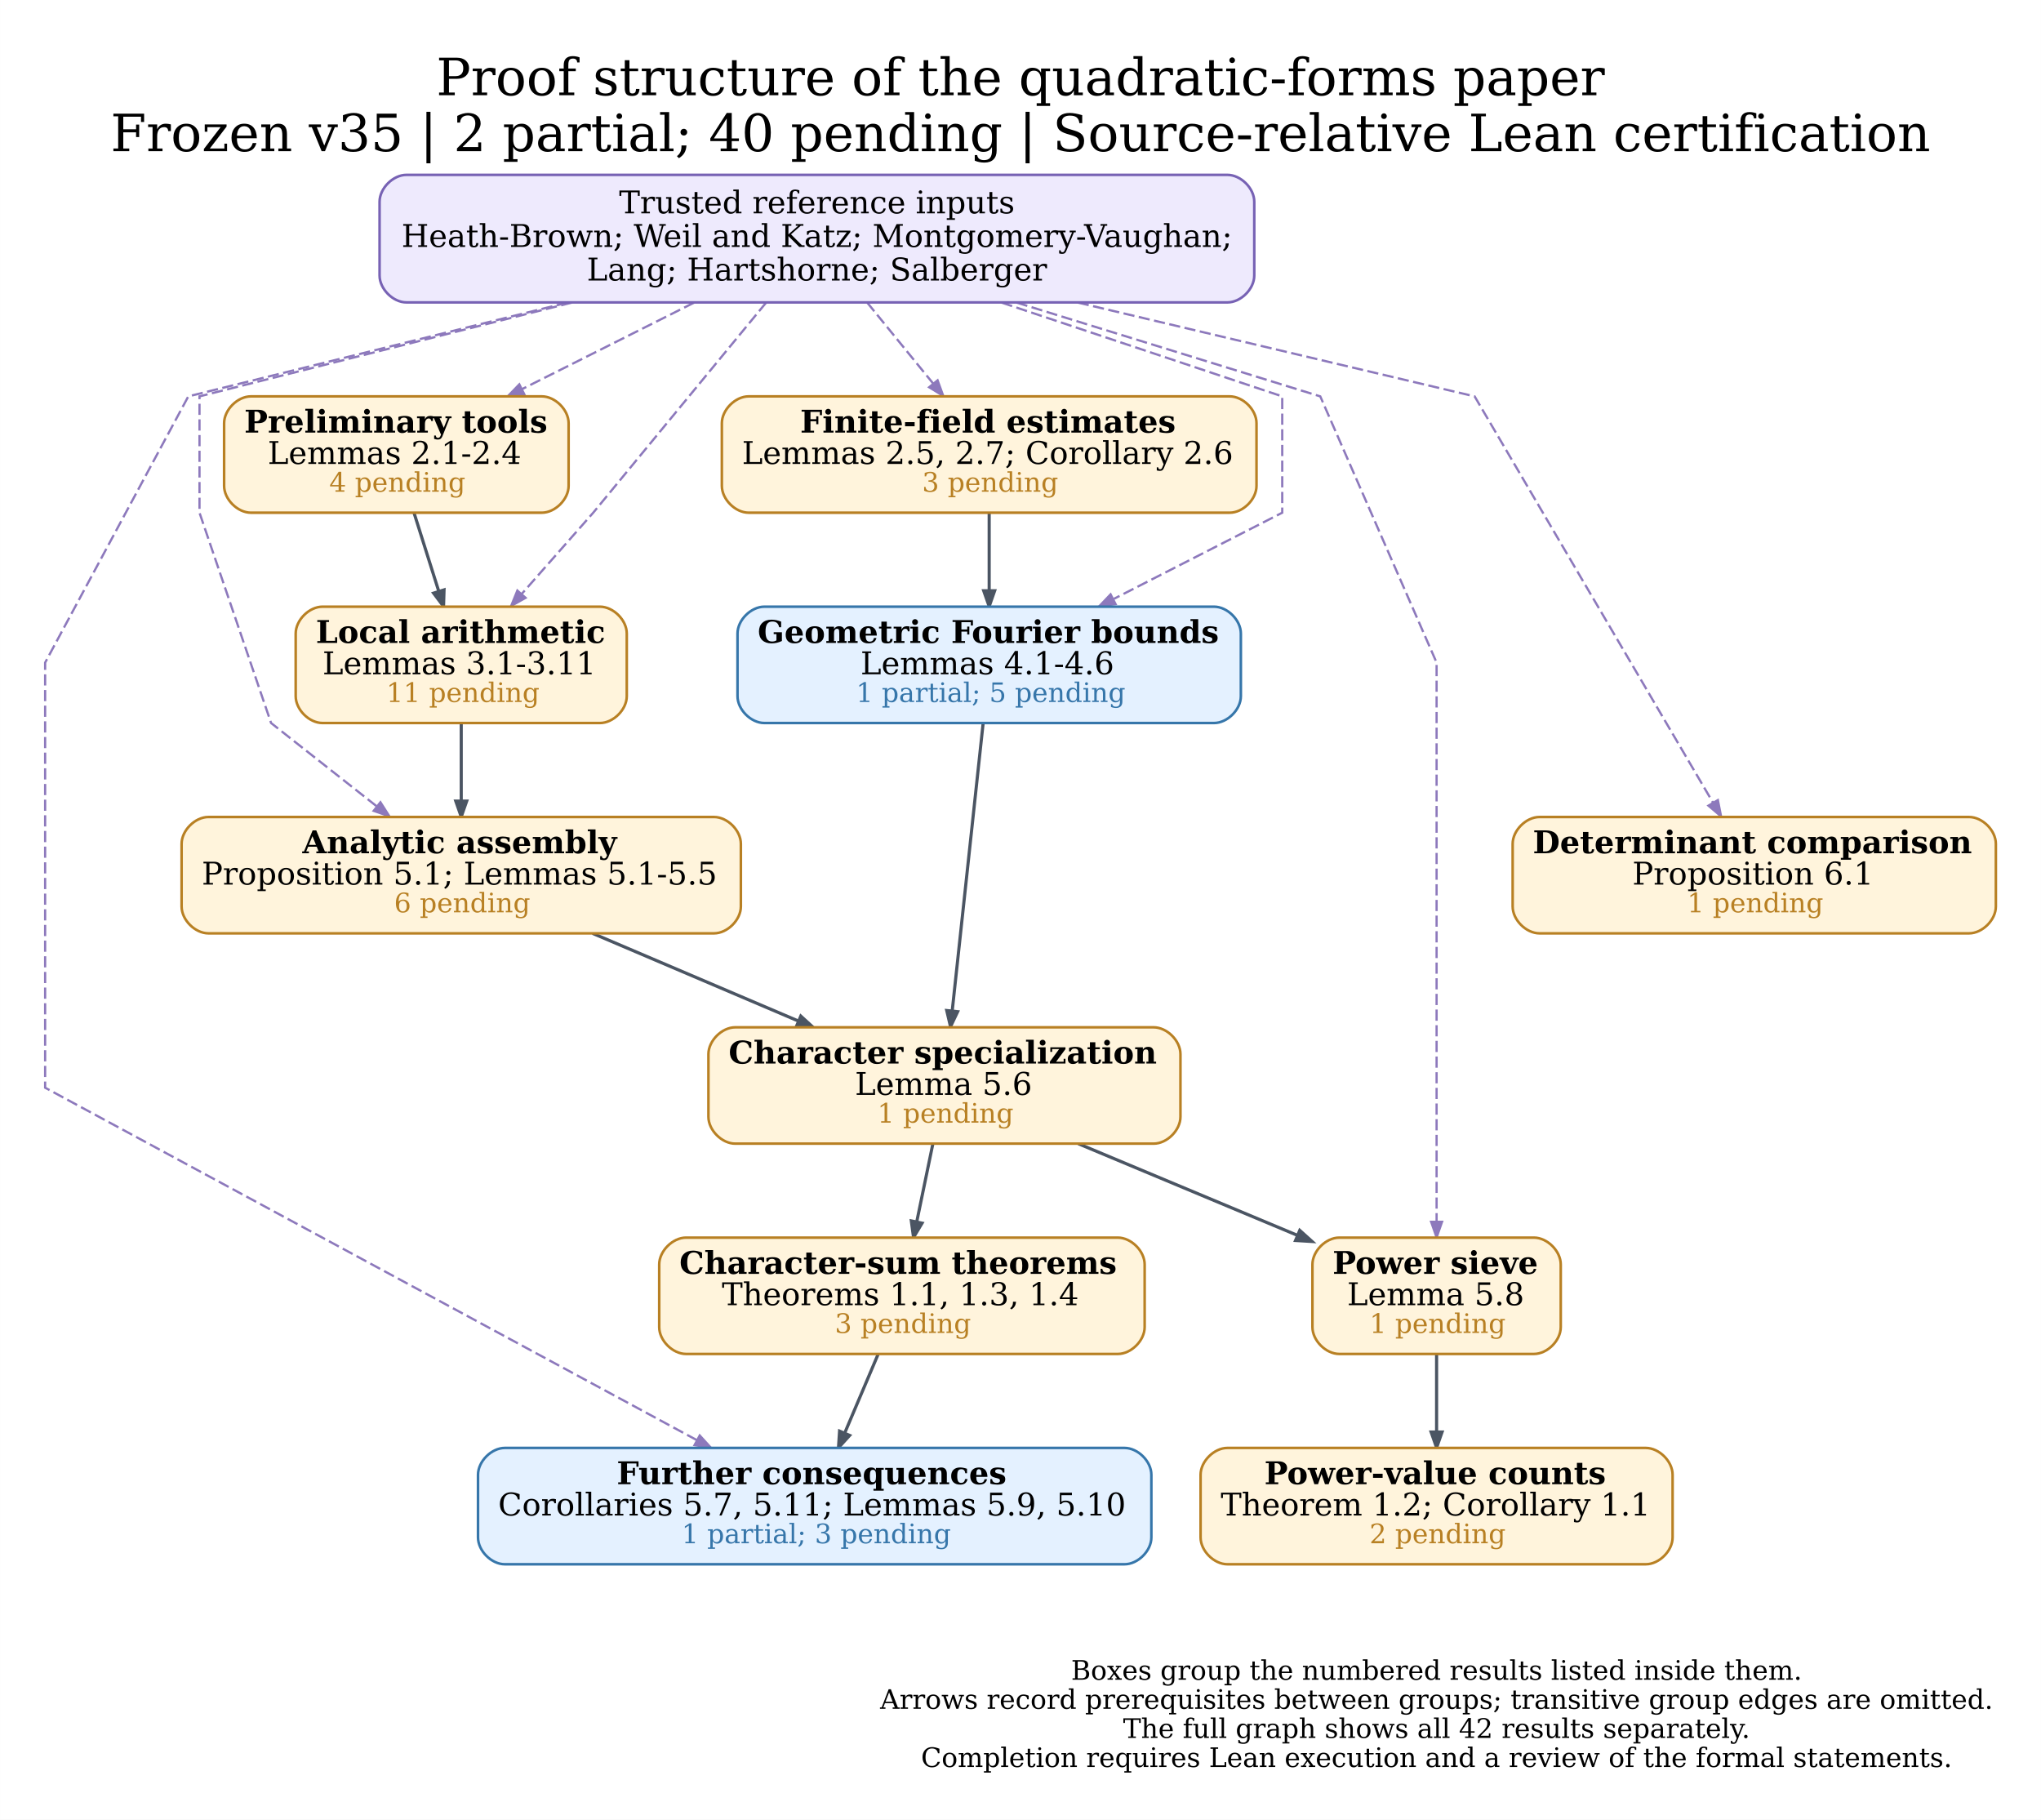
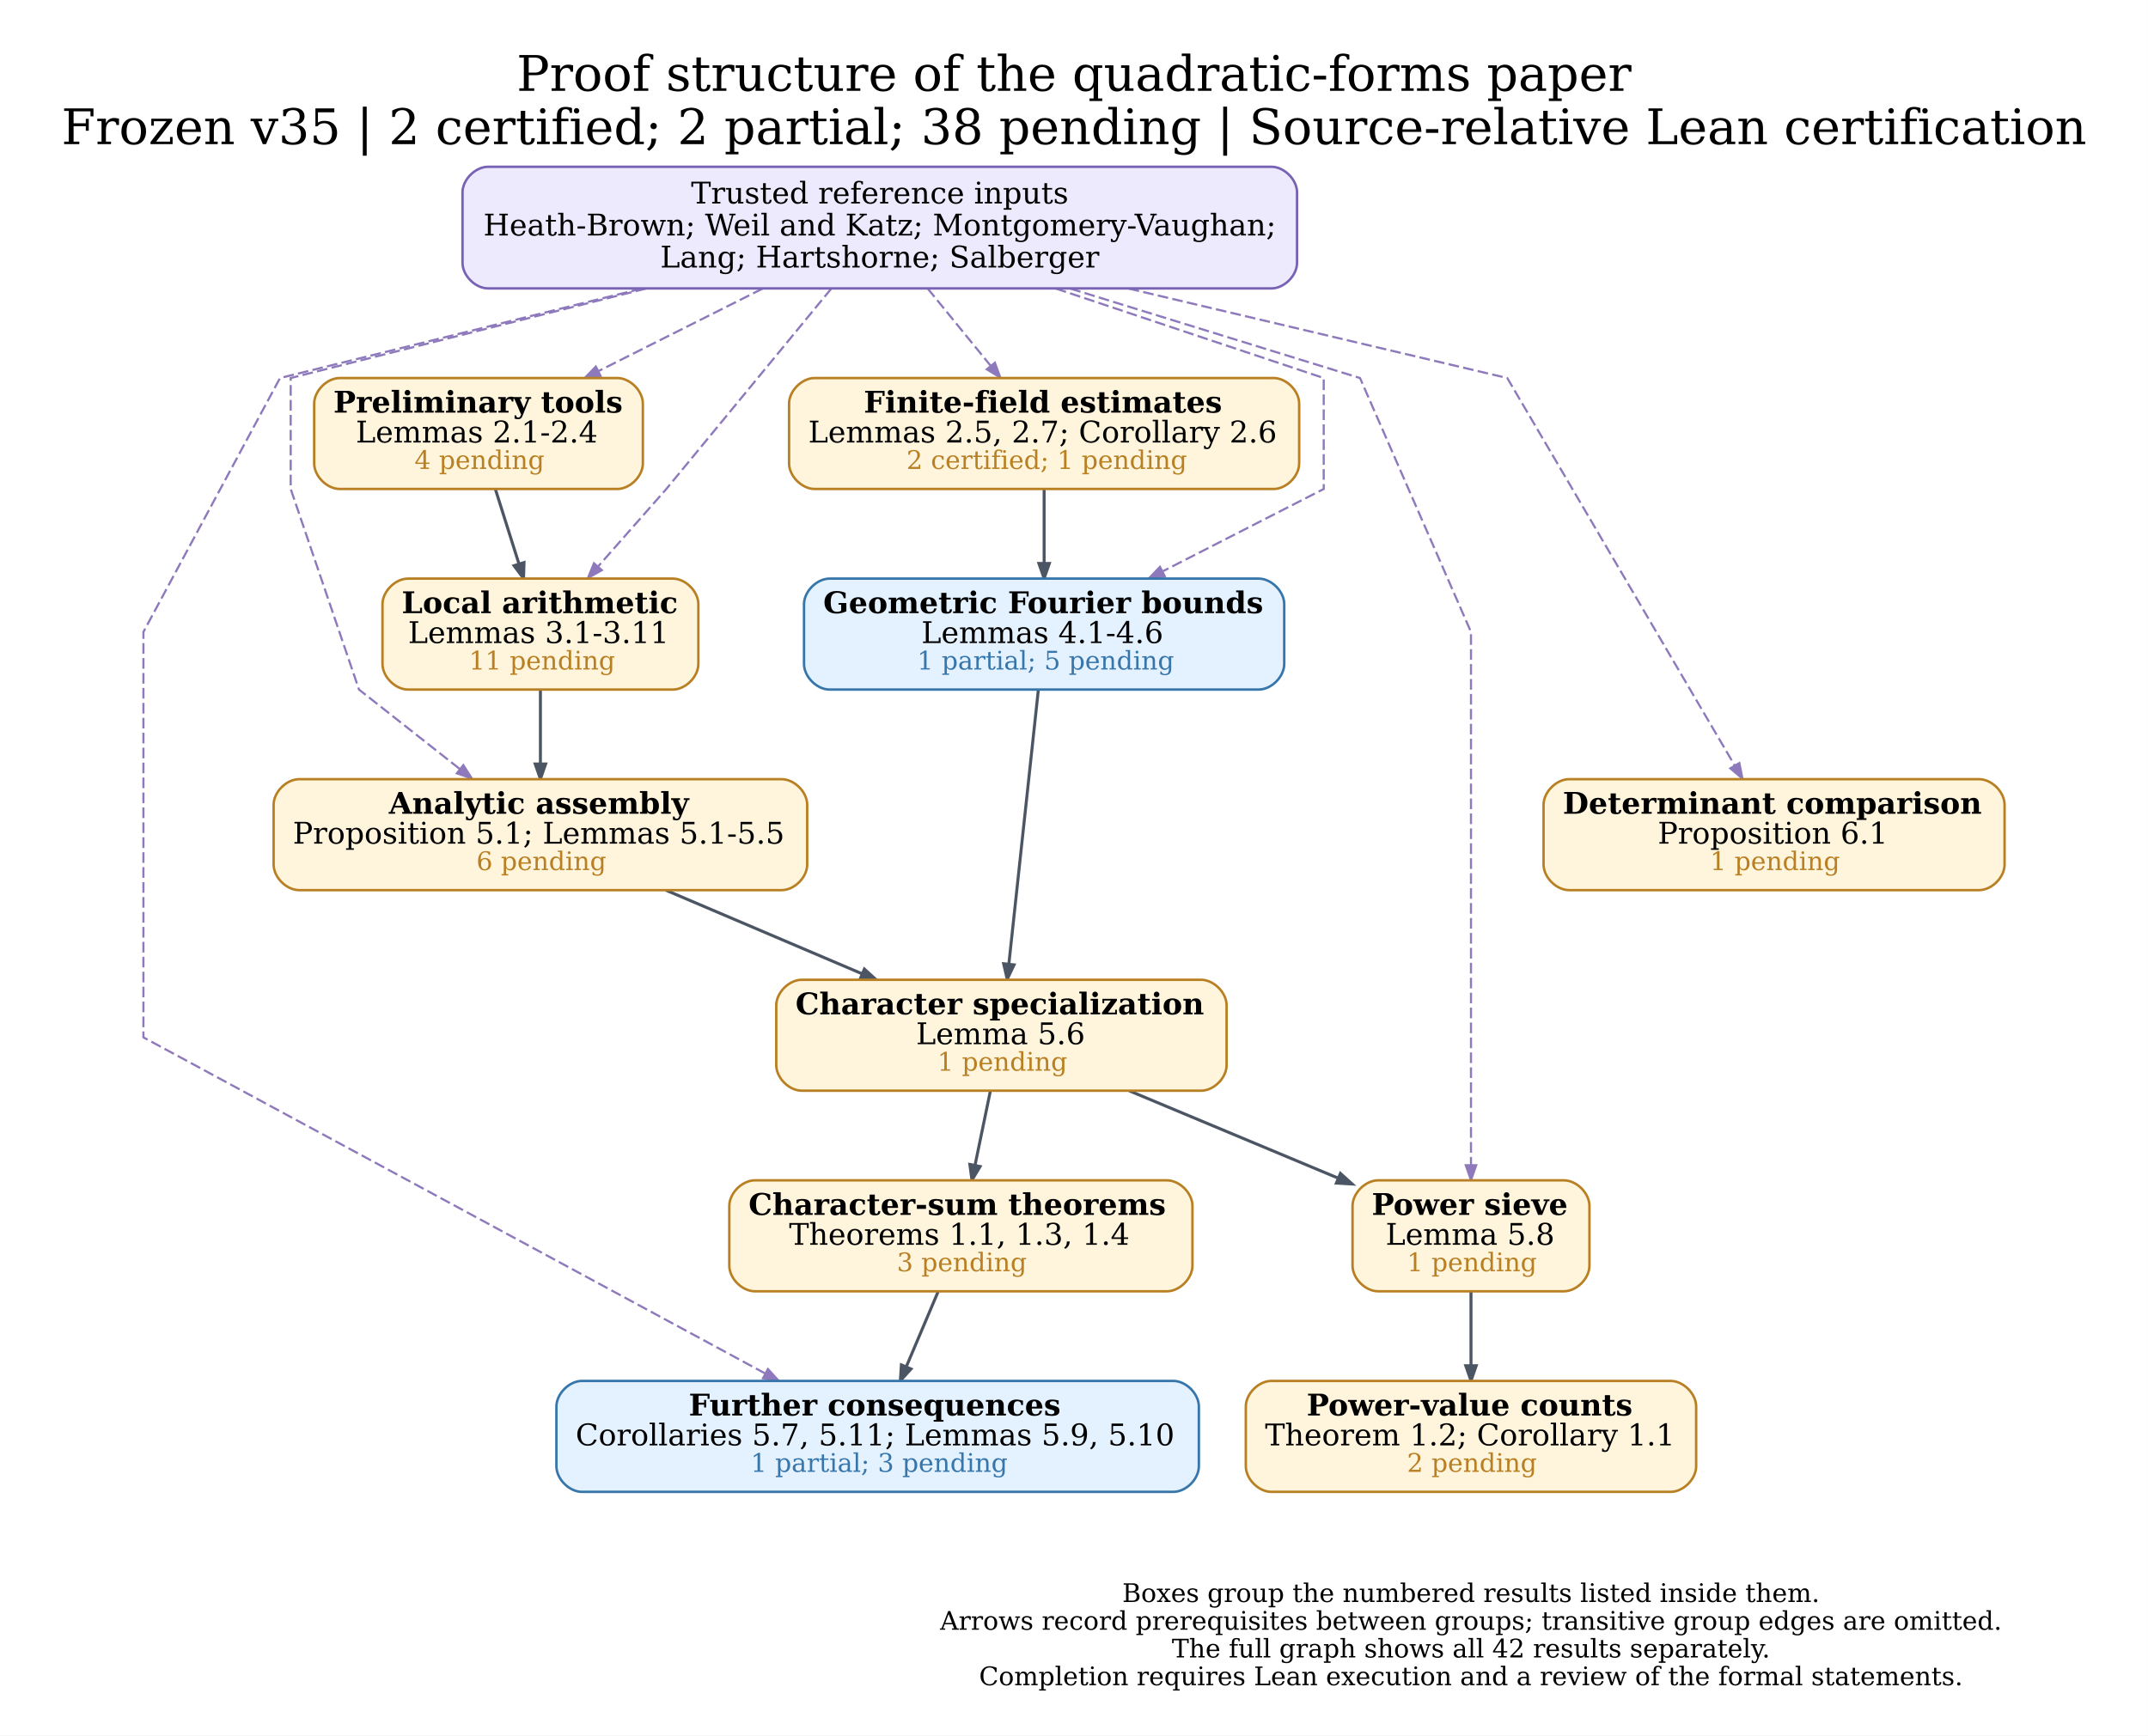
- <svg xmlns="http://www.w3.org/2000/svg" xmlns:xlink="http://www.w3.org/1999/xlink" width="912pt" height="813pt" viewBox="0.00 0.00 912.32 813.32">
+ <svg xmlns="http://www.w3.org/2000/svg" xmlns:xlink="http://www.w3.org/1999/xlink" width="1006pt" height="813pt" viewBox="0.00 0.00 1006.32 813.32">
  <g id="graph0" class="graph" transform="scale(1 1) rotate(0) translate(20.16 793.16)">
-     <polygon fill="white" stroke="transparent" points="-20.16,20.16 -20.16,-793.16 892.16,-793.16 892.16,20.16 -20.16,20.16" />
-     <text text-anchor="middle" x="436" y="-750.6" font-family="DejaVu Serif" font-size="23.00">Proof structure of the quadratic-forms paper</text>
-     <text text-anchor="middle" x="436" y="-725.6" font-family="DejaVu Serif" font-size="23.00">Frozen v35 | 2 partial; 40 pending | Source-relative Lean certification</text>
+     <polygon fill="white" stroke="transparent" points="-20.16,20.16 -20.16,-793.16 986.16,-793.16 986.16,20.16 -20.16,20.16" />
+     <text text-anchor="middle" x="483" y="-750.6" font-family="DejaVu Serif" font-size="23.00">Proof structure of the quadratic-forms paper</text>
+     <text text-anchor="middle" x="483" y="-725.6" font-family="DejaVu Serif" font-size="23.00">Frozen v35 | 2 certified; 2 partial; 38 pending | Source-relative Lean certification</text>
    <g id="edge16" class="edge">
-       <path fill="none" stroke="#8d79bc" stroke-dasharray="5,2" d="M290.12,-657.91C265.94,-645.76 237.56,-631.5 213.23,-619.27" />
-       <polygon fill="#8d79bc" stroke="#8d79bc" points="214.17,-616.99 206.81,-616.04 211.97,-621.37 214.17,-616.99" />
+       <path fill="none" stroke="#8d79bc" stroke-dasharray="5,2" d="M337.12,-657.91C312.94,-645.76 284.56,-631.5 260.23,-619.27" />
+       <polygon fill="#8d79bc" stroke="#8d79bc" points="261.17,-616.99 253.81,-616.04 258.97,-621.37 261.17,-616.99" />
    </g>
    <g id="edge12" class="edge">
-       <path fill="none" stroke="#8d79bc" stroke-dasharray="5,2" d="M367.48,-657.91C376.71,-646.58 387.44,-633.42 396.92,-621.78" />
-       <polygon fill="#8d79bc" stroke="#8d79bc" points="398.94,-623.17 401.47,-616.2 395.15,-620.08 398.94,-623.17" />
+       <path fill="none" stroke="#8d79bc" stroke-dasharray="5,2" d="M414.48,-657.91C423.71,-646.58 434.44,-633.42 443.92,-621.78" />
+       <polygon fill="#8d79bc" stroke="#8d79bc" points="445.94,-623.17 448.47,-616.2 442.15,-620.08 445.94,-623.17" />
    </g>
    <g id="edge15" class="edge">
-       <path fill="none" stroke="#8d79bc" stroke-dasharray="5,2" d="M322.31,-657.93C292.8,-622.08 245,-564 245,-564 245,-564 228.59,-545.36 213.07,-527.74" />
-       <polygon fill="#8d79bc" stroke="#8d79bc" points="214.77,-525.96 208.31,-522.33 211.09,-529.2 214.77,-525.96" />
+       <path fill="none" stroke="#8d79bc" stroke-dasharray="5,2" d="M369.31,-657.93C339.8,-622.08 292,-564 292,-564 292,-564 275.59,-545.36 260.07,-527.74" />
+       <polygon fill="#8d79bc" stroke="#8d79bc" points="261.77,-525.96 255.31,-522.33 258.09,-529.2 261.77,-525.96" />
    </g>
    <g id="edge14" class="edge">
-       <path fill="none" stroke="#8d79bc" stroke-dasharray="5,2" d="M427.51,-657.93C485.58,-638.53 553,-616 553,-616 553,-616 553,-564 553,-564 553,-564 513.41,-543.75 477.75,-525.51" />
-       <polygon fill="#8d79bc" stroke="#8d79bc" points="478.5,-523.15 471.15,-522.14 476.27,-527.51 478.5,-523.15" />
+       <path fill="none" stroke="#8d79bc" stroke-dasharray="5,2" d="M474.51,-657.93C532.58,-638.53 600,-616 600,-616 600,-616 600,-564 600,-564 600,-564 560.41,-543.75 524.75,-525.51" />
+       <polygon fill="#8d79bc" stroke="#8d79bc" points="525.5,-523.15 518.15,-522.14 523.27,-527.51 525.5,-523.15" />
    </g>
    <g id="edge10" class="edge">
-       <path fill="none" stroke="#8d79bc" stroke-dasharray="5,2" d="M235.52,-657.93C158.46,-638.53 69,-616 69,-616 69,-616 69,-564 69,-564 69,-564 101,-470 101,-470 101,-470 125.47,-450.71 148.15,-432.83" />
-       <polygon fill="#8d79bc" stroke="#8d79bc" points="149.88,-434.59 153.87,-428.33 146.85,-430.74 149.88,-434.59" />
+       <path fill="none" stroke="#8d79bc" stroke-dasharray="5,2" d="M282.52,-657.93C205.46,-638.53 116,-616 116,-616 116,-616 116,-564 116,-564 116,-564 148,-470 148,-470 148,-470 172.47,-450.71 195.15,-432.83" />
+       <polygon fill="#8d79bc" stroke="#8d79bc" points="196.88,-434.59 200.87,-428.33 193.85,-430.74 196.88,-434.59" />
    </g>
    <g id="edge17" class="edge">
-       <path fill="none" stroke="#8d79bc" stroke-dasharray="5,2" d="M434.25,-657.93C497.07,-638.53 570,-616 570,-616 570,-616 622,-497 622,-497 622,-497 622,-497 622,-401 622,-401 622,-300.53 622,-247.27" />
-       <polygon fill="#8d79bc" stroke="#8d79bc" points="624.45,-247.08 622,-240.08 619.55,-247.08 624.45,-247.08" />
+       <path fill="none" stroke="#8d79bc" stroke-dasharray="5,2" d="M481.25,-657.93C544.07,-638.53 617,-616 617,-616 617,-616 669,-497 669,-497 669,-497 669,-497 669,-401 669,-401 669,-300.53 669,-247.27" />
+       <polygon fill="#8d79bc" stroke="#8d79bc" points="671.45,-247.08 669,-240.08 666.55,-247.08 671.45,-247.08" />
    </g>
    <g id="edge11" class="edge">
-       <path fill="none" stroke="#8d79bc" stroke-dasharray="5,2" d="M233.54,-657.93C155.08,-638.53 64,-616 64,-616 64,-616 0,-497 0,-497 0,-497 0,-497 0,-307 0,-307 195.05,-201.54 291.41,-149.44" />
-       <polygon fill="#8d79bc" stroke="#8d79bc" points="292.61,-151.57 297.61,-146.08 290.28,-147.26 292.61,-151.57" />
+       <path fill="none" stroke="#8d79bc" stroke-dasharray="5,2" d="M280.54,-657.93C202.08,-638.53 111,-616 111,-616 111,-616 47,-497 47,-497 47,-497 47,-497 47,-307 47,-307 242.05,-201.54 338.41,-149.44" />
+       <polygon fill="#8d79bc" stroke="#8d79bc" points="339.61,-151.57 344.61,-146.08 337.28,-147.26 339.61,-151.57" />
    </g>
    <g id="edge13" class="edge">
-       <path fill="none" stroke="#8d79bc" stroke-dasharray="5,2" d="M461.62,-657.93C543.7,-638.53 639,-616 639,-616 639,-616 710.74,-493.76 745.52,-434.49" />
-       <polygon fill="#8d79bc" stroke="#8d79bc" points="747.74,-435.55 749.17,-428.27 743.51,-433.07 747.74,-435.55" />
+       <path fill="none" stroke="#8d79bc" stroke-dasharray="5,2" d="M508.62,-657.93C590.7,-638.53 686,-616 686,-616 686,-616 757.74,-493.76 792.52,-434.49" />
+       <polygon fill="#8d79bc" stroke="#8d79bc" points="794.74,-435.55 796.17,-428.27 790.51,-433.07 794.74,-435.55" />
    </g>
    <g id="edge8" class="edge">
-       <path fill="none" stroke="#4b5563" stroke-width="1.4" d="M164.92,-563.86C168.31,-553.11 172.31,-540.43 175.91,-529.02" />
-       <polygon fill="#4b5563" stroke="#4b5563" stroke-width="1.4" points="178.32,-529.52 178.09,-522.11 173.64,-528.05 178.32,-529.52" />
+       <path fill="none" stroke="#4b5563" stroke-width="1.4" d="M211.92,-563.86C215.31,-553.11 219.31,-540.43 222.91,-529.02" />
+       <polygon fill="#4b5563" stroke="#4b5563" stroke-width="1.4" points="225.32,-529.52 225.09,-522.11 220.64,-528.05 225.32,-529.52" />
    </g>
    <g id="edge4" class="edge">
-       <path fill="none" stroke="#4b5563" stroke-width="1.4" d="M422,-563.86C422,-553.21 422,-540.67 422,-529.34" />
-       <polygon fill="#4b5563" stroke="#4b5563" stroke-width="1.4" points="424.45,-529.11 422,-522.11 419.55,-529.11 424.45,-529.11" />
+       <path fill="none" stroke="#4b5563" stroke-width="1.4" d="M469,-563.86C469,-553.21 469,-540.67 469,-529.34" />
+       <polygon fill="#4b5563" stroke="#4b5563" stroke-width="1.4" points="471.45,-529.11 469,-522.11 466.55,-529.11 471.45,-529.11" />
    </g>
    <g id="edge6" class="edge">
-       <path fill="none" stroke="#4b5563" stroke-width="1.4" d="M186,-469.86C186,-459.21 186,-446.67 186,-435.34" />
-       <polygon fill="#4b5563" stroke="#4b5563" stroke-width="1.4" points="188.45,-435.11 186,-428.11 183.55,-435.11 188.45,-435.11" />
+       <path fill="none" stroke="#4b5563" stroke-width="1.4" d="M233,-469.86C233,-459.21 233,-446.67 233,-435.34" />
+       <polygon fill="#4b5563" stroke="#4b5563" stroke-width="1.4" points="235.45,-435.11 233,-428.11 230.55,-435.11 235.45,-435.11" />
    </g>
    <g id="edge5" class="edge">
-       <path fill="none" stroke="#4b5563" stroke-width="1.4" d="M419.3,-469.92C415.72,-436.63 409.4,-377.84 405.47,-341.28" />
-       <polygon fill="#4b5563" stroke="#4b5563" stroke-width="1.4" points="407.9,-340.98 404.72,-334.28 403.03,-341.5 407.9,-340.98" />
+       <path fill="none" stroke="#4b5563" stroke-width="1.4" d="M466.3,-469.92C462.72,-436.63 456.4,-377.84 452.47,-341.28" />
+       <polygon fill="#4b5563" stroke="#4b5563" stroke-width="1.4" points="454.9,-340.98 451.72,-334.28 450.03,-341.5 454.9,-340.98" />
    </g>
    <g id="edge1" class="edge">
-       <path fill="none" stroke="#4b5563" stroke-width="1.4" d="M244.74,-375.98C273.19,-363.86 307.45,-349.27 336.72,-336.8" />
-       <polygon fill="#4b5563" stroke="#4b5563" stroke-width="1.4" points="337.79,-339.01 343.27,-334.01 335.87,-334.5 337.79,-339.01" />
+       <path fill="none" stroke="#4b5563" stroke-width="1.4" d="M291.74,-375.98C320.19,-363.86 354.45,-349.27 383.72,-336.8" />
+       <polygon fill="#4b5563" stroke="#4b5563" stroke-width="1.4" points="384.79,-339.01 390.27,-334.01 382.87,-334.5 384.79,-339.01" />
    </g>
    <g id="edge3" class="edge">
-       <path fill="none" stroke="#4b5563" stroke-width="1.4" d="M461.83,-281.98C492.24,-269.27 529.16,-253.83 559.88,-240.98" />
-       <polygon fill="#4b5563" stroke="#4b5563" stroke-width="1.4" points="560.83,-243.24 566.34,-238.27 558.94,-238.72 560.83,-243.24" />
+       <path fill="none" stroke="#4b5563" stroke-width="1.4" d="M508.83,-281.98C539.24,-269.27 576.16,-253.83 606.88,-240.98" />
+       <polygon fill="#4b5563" stroke="#4b5563" stroke-width="1.4" points="607.83,-243.24 613.34,-238.27 605.94,-238.72 607.83,-243.24" />
    </g>
    <g id="edge2" class="edge">
-       <path fill="none" stroke="#4b5563" stroke-width="1.4" d="M396.81,-281.86C394.59,-271.11 391.97,-258.43 389.61,-247.02" />
-       <polygon fill="#4b5563" stroke="#4b5563" stroke-width="1.4" points="392,-246.47 388.19,-240.11 387.2,-247.46 392,-246.47" />
+       <path fill="none" stroke="#4b5563" stroke-width="1.4" d="M443.81,-281.86C441.59,-271.11 438.97,-258.43 436.61,-247.02" />
+       <polygon fill="#4b5563" stroke="#4b5563" stroke-width="1.4" points="439,-246.47 435.19,-240.11 434.2,-247.46 439,-246.47" />
    </g>
    <g id="edge9" class="edge">
-       <path fill="none" stroke="#4b5563" stroke-width="1.4" d="M622,-187.86C622,-177.21 622,-164.67 622,-153.34" />
-       <polygon fill="#4b5563" stroke="#4b5563" stroke-width="1.4" points="624.45,-153.11 622,-146.11 619.55,-153.11 624.45,-153.11" />
+       <path fill="none" stroke="#4b5563" stroke-width="1.4" d="M669,-187.86C669,-177.21 669,-164.67 669,-153.34" />
+       <polygon fill="#4b5563" stroke="#4b5563" stroke-width="1.4" points="671.45,-153.11 669,-146.11 666.55,-153.11 671.45,-153.11" />
    </g>
    <g id="edge7" class="edge">
-       <path fill="none" stroke="#4b5563" stroke-width="1.4" d="M372.34,-187.86C367.74,-177.01 362.31,-164.19 357.44,-152.7" />
-       <polygon fill="#4b5563" stroke="#4b5563" stroke-width="1.4" points="359.63,-151.6 354.64,-146.11 355.12,-153.51 359.63,-151.6" />
+       <path fill="none" stroke="#4b5563" stroke-width="1.4" d="M419.34,-187.86C414.74,-177.01 409.31,-164.19 404.44,-152.7" />
+       <polygon fill="#4b5563" stroke="#4b5563" stroke-width="1.4" points="406.63,-151.6 401.64,-146.11 402.12,-153.51 406.63,-151.6" />
    </g>
    <g id="node1" class="node">
-       <path fill="#eeeafd" stroke="#7762b4" stroke-width="1.15" d="M528.5,-715C528.5,-715 161.5,-715 161.5,-715 155.5,-715 149.5,-709 149.5,-703 149.5,-703 149.5,-670 149.5,-670 149.5,-664 155.5,-658 161.5,-658 161.5,-658 528.5,-658 528.5,-658 534.5,-658 540.5,-664 540.5,-670 540.5,-670 540.5,-703 540.5,-703 540.5,-709 534.5,-715 528.5,-715" />
-       <text text-anchor="middle" x="345" y="-697.8" font-family="DejaVu Serif" font-size="14.00">Trusted reference inputs</text>
-       <text text-anchor="middle" x="345" y="-682.8" font-family="DejaVu Serif" font-size="14.00">Heath-Brown; Weil and Katz; Montgomery-Vaughan;</text>
-       <text text-anchor="middle" x="345" y="-667.8" font-family="DejaVu Serif" font-size="14.00">Lang; Hartshorne; Salberger</text>
+       <path fill="#eeeafd" stroke="#7762b4" stroke-width="1.15" d="M575.5,-715C575.5,-715 208.5,-715 208.5,-715 202.5,-715 196.5,-709 196.5,-703 196.5,-703 196.5,-670 196.5,-670 196.5,-664 202.5,-658 208.5,-658 208.5,-658 575.5,-658 575.5,-658 581.5,-658 587.5,-664 587.5,-670 587.5,-670 587.5,-703 587.5,-703 587.5,-709 581.5,-715 575.5,-715" />
+       <text text-anchor="middle" x="392" y="-697.8" font-family="DejaVu Serif" font-size="14.00">Trusted reference inputs</text>
+       <text text-anchor="middle" x="392" y="-682.8" font-family="DejaVu Serif" font-size="14.00">Heath-Brown; Weil and Katz; Montgomery-Vaughan;</text>
+       <text text-anchor="middle" x="392" y="-667.8" font-family="DejaVu Serif" font-size="14.00">Lang; Hartshorne; Salberger</text>
    </g>
    <g id="node2" class="node">
      <g id="a_node2">
        <a xlink:href="https://github.com/nicolasrobles/quaternary-quadratic-forms/blob/main/INVENTORY.md" xlink:title="&lt;B&gt;Preliminary tools&lt;/B&gt;&lt;BR/&gt;Lemmas 2.1-2.4&lt;BR/&gt;&lt;FONT POINT-SIZE=&quot;12&quot; COLOR=&quot;#b88023&quot;&gt;4 pending&lt;/FONT&gt;" target="_blank">
-           <path fill="#fff4dc" stroke="#b88023" stroke-width="1.15" d="M222,-616C222,-616 92,-616 92,-616 86,-616 80,-610 80,-604 80,-604 80,-576 80,-576 80,-570 86,-564 92,-564 92,-564 222,-564 222,-564 228,-564 234,-570 234,-576 234,-576 234,-604 234,-604 234,-610 228,-616 222,-616" />
-           <text text-anchor="start" x="89" y="-599.8" font-family="DejaVu Serif" font-weight="bold" font-size="14.00">Preliminary tools</text>
-           <text text-anchor="start" x="99.5" y="-585.8" font-family="DejaVu Serif" font-size="14.00">Lemmas 2.1-2.4</text>
-           <text text-anchor="start" x="127" y="-573.4" font-family="DejaVu Serif" font-size="12.00" fill="#b88023">4 pending</text>
+           <path fill="#fff4dc" stroke="#b88023" stroke-width="1.15" d="M269,-616C269,-616 139,-616 139,-616 133,-616 127,-610 127,-604 127,-604 127,-576 127,-576 127,-570 133,-564 139,-564 139,-564 269,-564 269,-564 275,-564 281,-570 281,-576 281,-576 281,-604 281,-604 281,-610 275,-616 269,-616" />
+           <text text-anchor="start" x="136" y="-599.8" font-family="DejaVu Serif" font-weight="bold" font-size="14.00">Preliminary tools</text>
+           <text text-anchor="start" x="146.5" y="-585.8" font-family="DejaVu Serif" font-size="14.00">Lemmas 2.1-2.4</text>
+           <text text-anchor="start" x="174" y="-573.4" font-family="DejaVu Serif" font-size="12.00" fill="#b88023">4 pending</text>
        </a>
      </g>
    </g>
    <g id="node3" class="node">
      <g id="a_node3">
-         <a xlink:href="https://github.com/nicolasrobles/quaternary-quadratic-forms/blob/main/INVENTORY.md" xlink:title="&lt;B&gt;Finite-field estimates&lt;/B&gt;&lt;BR/&gt;Lemmas 2.5, 2.7; Corollary 2.6&lt;BR/&gt;&lt;FONT POINT-SIZE=&quot;12&quot; COLOR=&quot;#b88023&quot;&gt;3 pending&lt;/FONT&gt;" target="_blank">
-           <path fill="#fff4dc" stroke="#b88023" stroke-width="1.15" d="M529.5,-616C529.5,-616 314.5,-616 314.5,-616 308.5,-616 302.5,-610 302.5,-604 302.5,-604 302.5,-576 302.5,-576 302.5,-570 308.5,-564 314.5,-564 314.5,-564 529.5,-564 529.5,-564 535.5,-564 541.5,-570 541.5,-576 541.5,-576 541.5,-604 541.5,-604 541.5,-610 535.5,-616 529.5,-616" />
-           <text text-anchor="start" x="337.5" y="-599.8" font-family="DejaVu Serif" font-weight="bold" font-size="14.00">Finite-field estimates</text>
-           <text text-anchor="start" x="311.5" y="-585.8" font-family="DejaVu Serif" font-size="14.00">Lemmas 2.5, 2.7; Corollary 2.6</text>
-           <text text-anchor="start" x="392" y="-573.4" font-family="DejaVu Serif" font-size="12.00" fill="#b88023">3 pending</text>
+         <a xlink:href="https://github.com/nicolasrobles/quaternary-quadratic-forms/blob/main/INVENTORY.md" xlink:title="&lt;B&gt;Finite-field estimates&lt;/B&gt;&lt;BR/&gt;Lemmas 2.5, 2.7; Corollary 2.6&lt;BR/&gt;&lt;FONT POINT-SIZE=&quot;12&quot; COLOR=&quot;#b88023&quot;&gt;2 certified; 1 pending&lt;/FONT&gt;" target="_blank">
+           <path fill="#fff4dc" stroke="#b88023" stroke-width="1.15" d="M576.5,-616C576.5,-616 361.5,-616 361.5,-616 355.5,-616 349.5,-610 349.5,-604 349.5,-604 349.5,-576 349.5,-576 349.5,-570 355.5,-564 361.5,-564 361.5,-564 576.5,-564 576.5,-564 582.5,-564 588.5,-570 588.5,-576 588.5,-576 588.5,-604 588.5,-604 588.5,-610 582.5,-616 576.5,-616" />
+           <text text-anchor="start" x="384.5" y="-599.8" font-family="DejaVu Serif" font-weight="bold" font-size="14.00">Finite-field estimates</text>
+           <text text-anchor="start" x="358.5" y="-585.8" font-family="DejaVu Serif" font-size="14.00">Lemmas 2.5, 2.7; Corollary 2.6</text>
+           <text text-anchor="start" x="404.5" y="-573.4" font-family="DejaVu Serif" font-size="12.00" fill="#b88023">2 certified; 1 pending</text>
        </a>
      </g>
    </g>
    <g id="node4" class="node">
      <g id="a_node4">
        <a xlink:href="https://github.com/nicolasrobles/quaternary-quadratic-forms/blob/main/INVENTORY.md" xlink:title="&lt;B&gt;Local arithmetic&lt;/B&gt;&lt;BR/&gt;Lemmas 3.1-3.11&lt;BR/&gt;&lt;FONT POINT-SIZE=&quot;12&quot; COLOR=&quot;#b88023&quot;&gt;11 pending&lt;/FONT&gt;" target="_blank">
-           <path fill="#fff4dc" stroke="#b88023" stroke-width="1.15" d="M248,-522C248,-522 124,-522 124,-522 118,-522 112,-516 112,-510 112,-510 112,-482 112,-482 112,-476 118,-470 124,-470 124,-470 248,-470 248,-470 254,-470 260,-476 260,-482 260,-482 260,-510 260,-510 260,-516 254,-522 248,-522" />
-           <text text-anchor="start" x="121" y="-505.8" font-family="DejaVu Serif" font-weight="bold" font-size="14.00">Local arithmetic</text>
-           <text text-anchor="start" x="124" y="-491.8" font-family="DejaVu Serif" font-size="14.00">Lemmas 3.1-3.11</text>
-           <text text-anchor="start" x="152.5" y="-479.4" font-family="DejaVu Serif" font-size="12.00" fill="#b88023">11 pending</text>
+           <path fill="#fff4dc" stroke="#b88023" stroke-width="1.15" d="M295,-522C295,-522 171,-522 171,-522 165,-522 159,-516 159,-510 159,-510 159,-482 159,-482 159,-476 165,-470 171,-470 171,-470 295,-470 295,-470 301,-470 307,-476 307,-482 307,-482 307,-510 307,-510 307,-516 301,-522 295,-522" />
+           <text text-anchor="start" x="168" y="-505.8" font-family="DejaVu Serif" font-weight="bold" font-size="14.00">Local arithmetic</text>
+           <text text-anchor="start" x="171" y="-491.8" font-family="DejaVu Serif" font-size="14.00">Lemmas 3.1-3.11</text>
+           <text text-anchor="start" x="199.5" y="-479.4" font-family="DejaVu Serif" font-size="12.00" fill="#b88023">11 pending</text>
        </a>
      </g>
    </g>
    <g id="node5" class="node">
      <g id="a_node5">
        <a xlink:href="https://github.com/nicolasrobles/quaternary-quadratic-forms/blob/main/INVENTORY.md" xlink:title="&lt;B&gt;Geometric Fourier bounds&lt;/B&gt;&lt;BR/&gt;Lemmas 4.1-4.6&lt;BR/&gt;&lt;FONT POINT-SIZE=&quot;12&quot; COLOR=&quot;#3676aa&quot;&gt;1 partial; 5 pending&lt;/FONT&gt;" target="_blank">
-           <path fill="#e4f1ff" stroke="#3676aa" stroke-width="1.15" d="M522.5,-522C522.5,-522 321.5,-522 321.5,-522 315.5,-522 309.5,-516 309.5,-510 309.5,-510 309.5,-482 309.5,-482 309.5,-476 315.5,-470 321.5,-470 321.5,-470 522.5,-470 522.5,-470 528.5,-470 534.5,-476 534.5,-482 534.5,-482 534.5,-510 534.5,-510 534.5,-516 528.5,-522 522.5,-522" />
-           <text text-anchor="start" x="318.5" y="-505.8" font-family="DejaVu Serif" font-weight="bold" font-size="14.00">Geometric Fourier bounds</text>
-           <text text-anchor="start" x="364.5" y="-491.8" font-family="DejaVu Serif" font-size="14.00">Lemmas 4.1-4.6</text>
-           <text text-anchor="start" x="362.5" y="-479.4" font-family="DejaVu Serif" font-size="12.00" fill="#3676aa">1 partial; 5 pending</text>
+           <path fill="#e4f1ff" stroke="#3676aa" stroke-width="1.15" d="M569.5,-522C569.5,-522 368.5,-522 368.5,-522 362.5,-522 356.5,-516 356.5,-510 356.5,-510 356.5,-482 356.5,-482 356.5,-476 362.5,-470 368.5,-470 368.5,-470 569.5,-470 569.5,-470 575.5,-470 581.5,-476 581.5,-482 581.5,-482 581.5,-510 581.5,-510 581.5,-516 575.5,-522 569.5,-522" />
+           <text text-anchor="start" x="365.5" y="-505.8" font-family="DejaVu Serif" font-weight="bold" font-size="14.00">Geometric Fourier bounds</text>
+           <text text-anchor="start" x="411.5" y="-491.8" font-family="DejaVu Serif" font-size="14.00">Lemmas 4.1-4.6</text>
+           <text text-anchor="start" x="409.5" y="-479.4" font-family="DejaVu Serif" font-size="12.00" fill="#3676aa">1 partial; 5 pending</text>
        </a>
      </g>
    </g>
    <g id="node6" class="node">
      <g id="a_node6">
        <a xlink:href="https://github.com/nicolasrobles/quaternary-quadratic-forms/blob/main/INVENTORY.md" xlink:title="&lt;B&gt;Analytic assembly&lt;/B&gt;&lt;BR/&gt;Proposition 5.1; Lemmas 5.1-5.5&lt;BR/&gt;&lt;FONT POINT-SIZE=&quot;12&quot; COLOR=&quot;#b88023&quot;&gt;6 pending&lt;/FONT&gt;" target="_blank">
-           <path fill="#fff4dc" stroke="#b88023" stroke-width="1.15" d="M299,-428C299,-428 73,-428 73,-428 67,-428 61,-422 61,-416 61,-416 61,-388 61,-388 61,-382 67,-376 73,-376 73,-376 299,-376 299,-376 305,-376 311,-382 311,-388 311,-388 311,-416 311,-416 311,-422 305,-428 299,-428" />
-           <text text-anchor="start" x="115" y="-411.8" font-family="DejaVu Serif" font-weight="bold" font-size="14.00">Analytic assembly</text>
-           <text text-anchor="start" x="70" y="-397.8" font-family="DejaVu Serif" font-size="14.00">Proposition 5.1; Lemmas 5.1-5.5</text>
-           <text text-anchor="start" x="156" y="-385.4" font-family="DejaVu Serif" font-size="12.00" fill="#b88023">6 pending</text>
+           <path fill="#fff4dc" stroke="#b88023" stroke-width="1.15" d="M346,-428C346,-428 120,-428 120,-428 114,-428 108,-422 108,-416 108,-416 108,-388 108,-388 108,-382 114,-376 120,-376 120,-376 346,-376 346,-376 352,-376 358,-382 358,-388 358,-388 358,-416 358,-416 358,-422 352,-428 346,-428" />
+           <text text-anchor="start" x="162" y="-411.8" font-family="DejaVu Serif" font-weight="bold" font-size="14.00">Analytic assembly</text>
+           <text text-anchor="start" x="117" y="-397.8" font-family="DejaVu Serif" font-size="14.00">Proposition 5.1; Lemmas 5.1-5.5</text>
+           <text text-anchor="start" x="203" y="-385.4" font-family="DejaVu Serif" font-size="12.00" fill="#b88023">6 pending</text>
        </a>
      </g>
    </g>
    <g id="node7" class="node">
      <g id="a_node7">
        <a xlink:href="https://github.com/nicolasrobles/quaternary-quadratic-forms/blob/main/INVENTORY.md" xlink:title="&lt;B&gt;Character specialization&lt;/B&gt;&lt;BR/&gt;Lemma 5.6&lt;BR/&gt;&lt;FONT POINT-SIZE=&quot;12&quot; COLOR=&quot;#b88023&quot;&gt;1 pending&lt;/FONT&gt;" target="_blank">
-           <path fill="#fff4dc" stroke="#b88023" stroke-width="1.15" d="M495.5,-334C495.5,-334 308.5,-334 308.5,-334 302.5,-334 296.5,-328 296.5,-322 296.5,-322 296.5,-294 296.5,-294 296.5,-288 302.5,-282 308.5,-282 308.5,-282 495.5,-282 495.5,-282 501.5,-282 507.5,-288 507.5,-294 507.5,-294 507.5,-322 507.5,-322 507.5,-328 501.5,-334 495.5,-334" />
-           <text text-anchor="start" x="305.5" y="-317.8" font-family="DejaVu Serif" font-weight="bold" font-size="14.00">Character specialization</text>
-           <text text-anchor="start" x="362" y="-303.8" font-family="DejaVu Serif" font-size="14.00">Lemma 5.6</text>
-           <text text-anchor="start" x="372" y="-291.4" font-family="DejaVu Serif" font-size="12.00" fill="#b88023">1 pending</text>
+           <path fill="#fff4dc" stroke="#b88023" stroke-width="1.15" d="M542.5,-334C542.5,-334 355.5,-334 355.5,-334 349.5,-334 343.5,-328 343.5,-322 343.5,-322 343.5,-294 343.5,-294 343.5,-288 349.5,-282 355.5,-282 355.5,-282 542.5,-282 542.5,-282 548.5,-282 554.5,-288 554.5,-294 554.5,-294 554.5,-322 554.5,-322 554.5,-328 548.5,-334 542.5,-334" />
+           <text text-anchor="start" x="352.5" y="-317.8" font-family="DejaVu Serif" font-weight="bold" font-size="14.00">Character specialization</text>
+           <text text-anchor="start" x="409" y="-303.8" font-family="DejaVu Serif" font-size="14.00">Lemma 5.6</text>
+           <text text-anchor="start" x="419" y="-291.4" font-family="DejaVu Serif" font-size="12.00" fill="#b88023">1 pending</text>
        </a>
      </g>
    </g>
    <g id="node8" class="node">
      <g id="a_node8">
        <a xlink:href="https://github.com/nicolasrobles/quaternary-quadratic-forms/blob/main/INVENTORY.md" xlink:title="&lt;B&gt;Power sieve&lt;/B&gt;&lt;BR/&gt;Lemma 5.8&lt;BR/&gt;&lt;FONT POINT-SIZE=&quot;12&quot; COLOR=&quot;#b88023&quot;&gt;1 pending&lt;/FONT&gt;" target="_blank">
-           <path fill="#fff4dc" stroke="#b88023" stroke-width="1.15" d="M665.5,-240C665.5,-240 578.5,-240 578.5,-240 572.5,-240 566.5,-234 566.5,-228 566.5,-228 566.5,-200 566.5,-200 566.5,-194 572.5,-188 578.5,-188 578.5,-188 665.5,-188 665.5,-188 671.5,-188 677.5,-194 677.5,-200 677.5,-200 677.5,-228 677.5,-228 677.5,-234 671.5,-240 665.5,-240" />
-           <text text-anchor="start" x="575.5" y="-223.8" font-family="DejaVu Serif" font-weight="bold" font-size="14.00">Power sieve</text>
-           <text text-anchor="start" x="582" y="-209.8" font-family="DejaVu Serif" font-size="14.00">Lemma 5.8</text>
-           <text text-anchor="start" x="592" y="-197.4" font-family="DejaVu Serif" font-size="12.00" fill="#b88023">1 pending</text>
+           <path fill="#fff4dc" stroke="#b88023" stroke-width="1.15" d="M712.5,-240C712.5,-240 625.5,-240 625.5,-240 619.5,-240 613.5,-234 613.5,-228 613.5,-228 613.5,-200 613.5,-200 613.5,-194 619.5,-188 625.5,-188 625.5,-188 712.5,-188 712.5,-188 718.5,-188 724.5,-194 724.5,-200 724.5,-200 724.5,-228 724.5,-228 724.5,-234 718.5,-240 712.5,-240" />
+           <text text-anchor="start" x="622.5" y="-223.8" font-family="DejaVu Serif" font-weight="bold" font-size="14.00">Power sieve</text>
+           <text text-anchor="start" x="629" y="-209.8" font-family="DejaVu Serif" font-size="14.00">Lemma 5.8</text>
+           <text text-anchor="start" x="639" y="-197.4" font-family="DejaVu Serif" font-size="12.00" fill="#b88023">1 pending</text>
        </a>
      </g>
    </g>
    <g id="node9" class="node">
      <g id="a_node9">
        <a xlink:href="https://github.com/nicolasrobles/quaternary-quadratic-forms/blob/main/INVENTORY.md" xlink:title="&lt;B&gt;Further consequences&lt;/B&gt;&lt;BR/&gt;Corollaries 5.7, 5.11; Lemmas 5.9, 5.10&lt;BR/&gt;&lt;FONT POINT-SIZE=&quot;12&quot; COLOR=&quot;#3676aa&quot;&gt;1 partial; 3 pending&lt;/FONT&gt;" target="_blank">
-           <path fill="#e4f1ff" stroke="#3676aa" stroke-width="1.15" d="M482.5,-146C482.5,-146 205.5,-146 205.5,-146 199.5,-146 193.5,-140 193.5,-134 193.5,-134 193.5,-106 193.5,-106 193.5,-100 199.5,-94 205.5,-94 205.5,-94 482.5,-94 482.5,-94 488.5,-94 494.5,-100 494.5,-106 494.5,-106 494.5,-134 494.5,-134 494.5,-140 488.5,-146 482.5,-146" />
-           <text text-anchor="start" x="255.5" y="-129.8" font-family="DejaVu Serif" font-weight="bold" font-size="14.00">Further consequences</text>
-           <text text-anchor="start" x="202.5" y="-115.8" font-family="DejaVu Serif" font-size="14.00">Corollaries 5.7, 5.11; Lemmas 5.9, 5.10</text>
-           <text text-anchor="start" x="284.5" y="-103.4" font-family="DejaVu Serif" font-size="12.00" fill="#3676aa">1 partial; 3 pending</text>
+           <path fill="#e4f1ff" stroke="#3676aa" stroke-width="1.15" d="M529.5,-146C529.5,-146 252.5,-146 252.5,-146 246.5,-146 240.5,-140 240.5,-134 240.5,-134 240.5,-106 240.5,-106 240.5,-100 246.5,-94 252.5,-94 252.5,-94 529.5,-94 529.5,-94 535.5,-94 541.5,-100 541.5,-106 541.5,-106 541.5,-134 541.5,-134 541.5,-140 535.5,-146 529.5,-146" />
+           <text text-anchor="start" x="302.5" y="-129.8" font-family="DejaVu Serif" font-weight="bold" font-size="14.00">Further consequences</text>
+           <text text-anchor="start" x="249.5" y="-115.8" font-family="DejaVu Serif" font-size="14.00">Corollaries 5.7, 5.11; Lemmas 5.9, 5.10</text>
+           <text text-anchor="start" x="331.5" y="-103.4" font-family="DejaVu Serif" font-size="12.00" fill="#3676aa">1 partial; 3 pending</text>
        </a>
      </g>
    </g>
    <g id="node10" class="node">
      <g id="a_node10">
        <a xlink:href="https://github.com/nicolasrobles/quaternary-quadratic-forms/blob/main/INVENTORY.md" xlink:title="&lt;B&gt;Character-sum theorems&lt;/B&gt;&lt;BR/&gt;Theorems 1.1, 1.3, 1.4&lt;BR/&gt;&lt;FONT POINT-SIZE=&quot;12&quot; COLOR=&quot;#b88023&quot;&gt;3 pending&lt;/FONT&gt;" target="_blank">
-           <path fill="#fff4dc" stroke="#b88023" stroke-width="1.15" d="M479.5,-240C479.5,-240 286.5,-240 286.5,-240 280.5,-240 274.5,-234 274.5,-228 274.5,-228 274.5,-200 274.5,-200 274.5,-194 280.5,-188 286.5,-188 286.5,-188 479.5,-188 479.5,-188 485.5,-188 491.5,-194 491.5,-200 491.5,-200 491.5,-228 491.5,-228 491.5,-234 485.5,-240 479.5,-240" />
-           <text text-anchor="start" x="283.5" y="-223.8" font-family="DejaVu Serif" font-weight="bold" font-size="14.00">Character-sum theorems</text>
-           <text text-anchor="start" x="302.5" y="-209.8" font-family="DejaVu Serif" font-size="14.00">Theorems 1.1, 1.3, 1.4</text>
-           <text text-anchor="start" x="353" y="-197.4" font-family="DejaVu Serif" font-size="12.00" fill="#b88023">3 pending</text>
+           <path fill="#fff4dc" stroke="#b88023" stroke-width="1.15" d="M526.5,-240C526.5,-240 333.5,-240 333.5,-240 327.5,-240 321.5,-234 321.5,-228 321.5,-228 321.5,-200 321.5,-200 321.5,-194 327.5,-188 333.5,-188 333.5,-188 526.5,-188 526.5,-188 532.5,-188 538.5,-194 538.5,-200 538.5,-200 538.5,-228 538.5,-228 538.5,-234 532.5,-240 526.5,-240" />
+           <text text-anchor="start" x="330.5" y="-223.8" font-family="DejaVu Serif" font-weight="bold" font-size="14.00">Character-sum theorems</text>
+           <text text-anchor="start" x="349.5" y="-209.8" font-family="DejaVu Serif" font-size="14.00">Theorems 1.1, 1.3, 1.4</text>
+           <text text-anchor="start" x="400" y="-197.4" font-family="DejaVu Serif" font-size="12.00" fill="#b88023">3 pending</text>
        </a>
      </g>
    </g>
    <g id="node11" class="node">
      <g id="a_node11">
        <a xlink:href="https://github.com/nicolasrobles/quaternary-quadratic-forms/blob/main/INVENTORY.md" xlink:title="&lt;B&gt;Power-value counts&lt;/B&gt;&lt;BR/&gt;Theorem 1.2; Corollary 1.1&lt;BR/&gt;&lt;FONT POINT-SIZE=&quot;12&quot; COLOR=&quot;#b88023&quot;&gt;2 pending&lt;/FONT&gt;" target="_blank">
-           <path fill="#fff4dc" stroke="#b88023" stroke-width="1.15" d="M715.5,-146C715.5,-146 528.5,-146 528.5,-146 522.5,-146 516.5,-140 516.5,-134 516.5,-134 516.5,-106 516.5,-106 516.5,-100 522.5,-94 528.5,-94 528.5,-94 715.5,-94 715.5,-94 721.5,-94 727.5,-100 727.5,-106 727.5,-106 727.5,-134 727.5,-134 727.5,-140 721.5,-146 715.5,-146" />
-           <text text-anchor="start" x="545" y="-129.8" font-family="DejaVu Serif" font-weight="bold" font-size="14.00">Power-value counts</text>
-           <text text-anchor="start" x="525.5" y="-115.8" font-family="DejaVu Serif" font-size="14.00">Theorem 1.2; Corollary 1.1</text>
-           <text text-anchor="start" x="592" y="-103.4" font-family="DejaVu Serif" font-size="12.00" fill="#b88023">2 pending</text>
+           <path fill="#fff4dc" stroke="#b88023" stroke-width="1.15" d="M762.5,-146C762.5,-146 575.5,-146 575.5,-146 569.5,-146 563.5,-140 563.5,-134 563.5,-134 563.5,-106 563.5,-106 563.5,-100 569.5,-94 575.5,-94 575.5,-94 762.5,-94 762.5,-94 768.5,-94 774.5,-100 774.5,-106 774.5,-106 774.5,-134 774.5,-134 774.5,-140 768.5,-146 762.5,-146" />
+           <text text-anchor="start" x="592" y="-129.8" font-family="DejaVu Serif" font-weight="bold" font-size="14.00">Power-value counts</text>
+           <text text-anchor="start" x="572.5" y="-115.8" font-family="DejaVu Serif" font-size="14.00">Theorem 1.2; Corollary 1.1</text>
+           <text text-anchor="start" x="639" y="-103.4" font-family="DejaVu Serif" font-size="12.00" fill="#b88023">2 pending</text>
        </a>
      </g>
    </g>
    <g id="node12" class="node">
      <g id="a_node12">
        <a xlink:href="https://github.com/nicolasrobles/quaternary-quadratic-forms/blob/main/INVENTORY.md" xlink:title="&lt;B&gt;Determinant comparison&lt;/B&gt;&lt;BR/&gt;Proposition 6.1&lt;BR/&gt;&lt;FONT POINT-SIZE=&quot;12&quot; COLOR=&quot;#b88023&quot;&gt;1 pending&lt;/FONT&gt;" target="_blank">
-           <path fill="#fff4dc" stroke="#b88023" stroke-width="1.15" d="M860,-428C860,-428 668,-428 668,-428 662,-428 656,-422 656,-416 656,-416 656,-388 656,-388 656,-382 662,-376 668,-376 668,-376 860,-376 860,-376 866,-376 872,-382 872,-388 872,-388 872,-416 872,-416 872,-422 866,-428 860,-428" />
-           <text text-anchor="start" x="665" y="-411.8" font-family="DejaVu Serif" font-weight="bold" font-size="14.00">Determinant comparison</text>
-           <text text-anchor="start" x="709.5" y="-397.8" font-family="DejaVu Serif" font-size="14.00">Proposition 6.1</text>
-           <text text-anchor="start" x="734" y="-385.4" font-family="DejaVu Serif" font-size="12.00" fill="#b88023">1 pending</text>
+           <path fill="#fff4dc" stroke="#b88023" stroke-width="1.15" d="M907,-428C907,-428 715,-428 715,-428 709,-428 703,-422 703,-416 703,-416 703,-388 703,-388 703,-382 709,-376 715,-376 715,-376 907,-376 907,-376 913,-376 919,-382 919,-388 919,-388 919,-416 919,-416 919,-422 913,-428 907,-428" />
+           <text text-anchor="start" x="712" y="-411.8" font-family="DejaVu Serif" font-weight="bold" font-size="14.00">Determinant comparison</text>
+           <text text-anchor="start" x="756.5" y="-397.8" font-family="DejaVu Serif" font-size="14.00">Proposition 6.1</text>
+           <text text-anchor="start" x="781" y="-385.4" font-family="DejaVu Serif" font-size="12.00" fill="#b88023">1 pending</text>
        </a>
      </g>
    </g>
    <g id="node13" class="node">
-       <text text-anchor="middle" x="622" y="-42.4" font-family="DejaVu Serif" font-size="12.00">Boxes group the numbered results listed inside them.</text>
-       <text text-anchor="middle" x="622" y="-29.4" font-family="DejaVu Serif" font-size="12.00">Arrows record prerequisites between groups; transitive group edges are omitted.</text>
-       <text text-anchor="middle" x="622" y="-16.4" font-family="DejaVu Serif" font-size="12.00">The full graph shows all 42 results separately.</text>
-       <text text-anchor="middle" x="622" y="-3.4" font-family="DejaVu Serif" font-size="12.00">Completion requires Lean execution and a review of the formal statements.</text>
+       <text text-anchor="middle" x="669" y="-42.4" font-family="DejaVu Serif" font-size="12.00">Boxes group the numbered results listed inside them.</text>
+       <text text-anchor="middle" x="669" y="-29.4" font-family="DejaVu Serif" font-size="12.00">Arrows record prerequisites between groups; transitive group edges are omitted.</text>
+       <text text-anchor="middle" x="669" y="-16.4" font-family="DejaVu Serif" font-size="12.00">The full graph shows all 42 results separately.</text>
+       <text text-anchor="middle" x="669" y="-3.4" font-family="DejaVu Serif" font-size="12.00">Completion requires Lean execution and a review of the formal statements.</text>
    </g>
  </g>
</svg>
